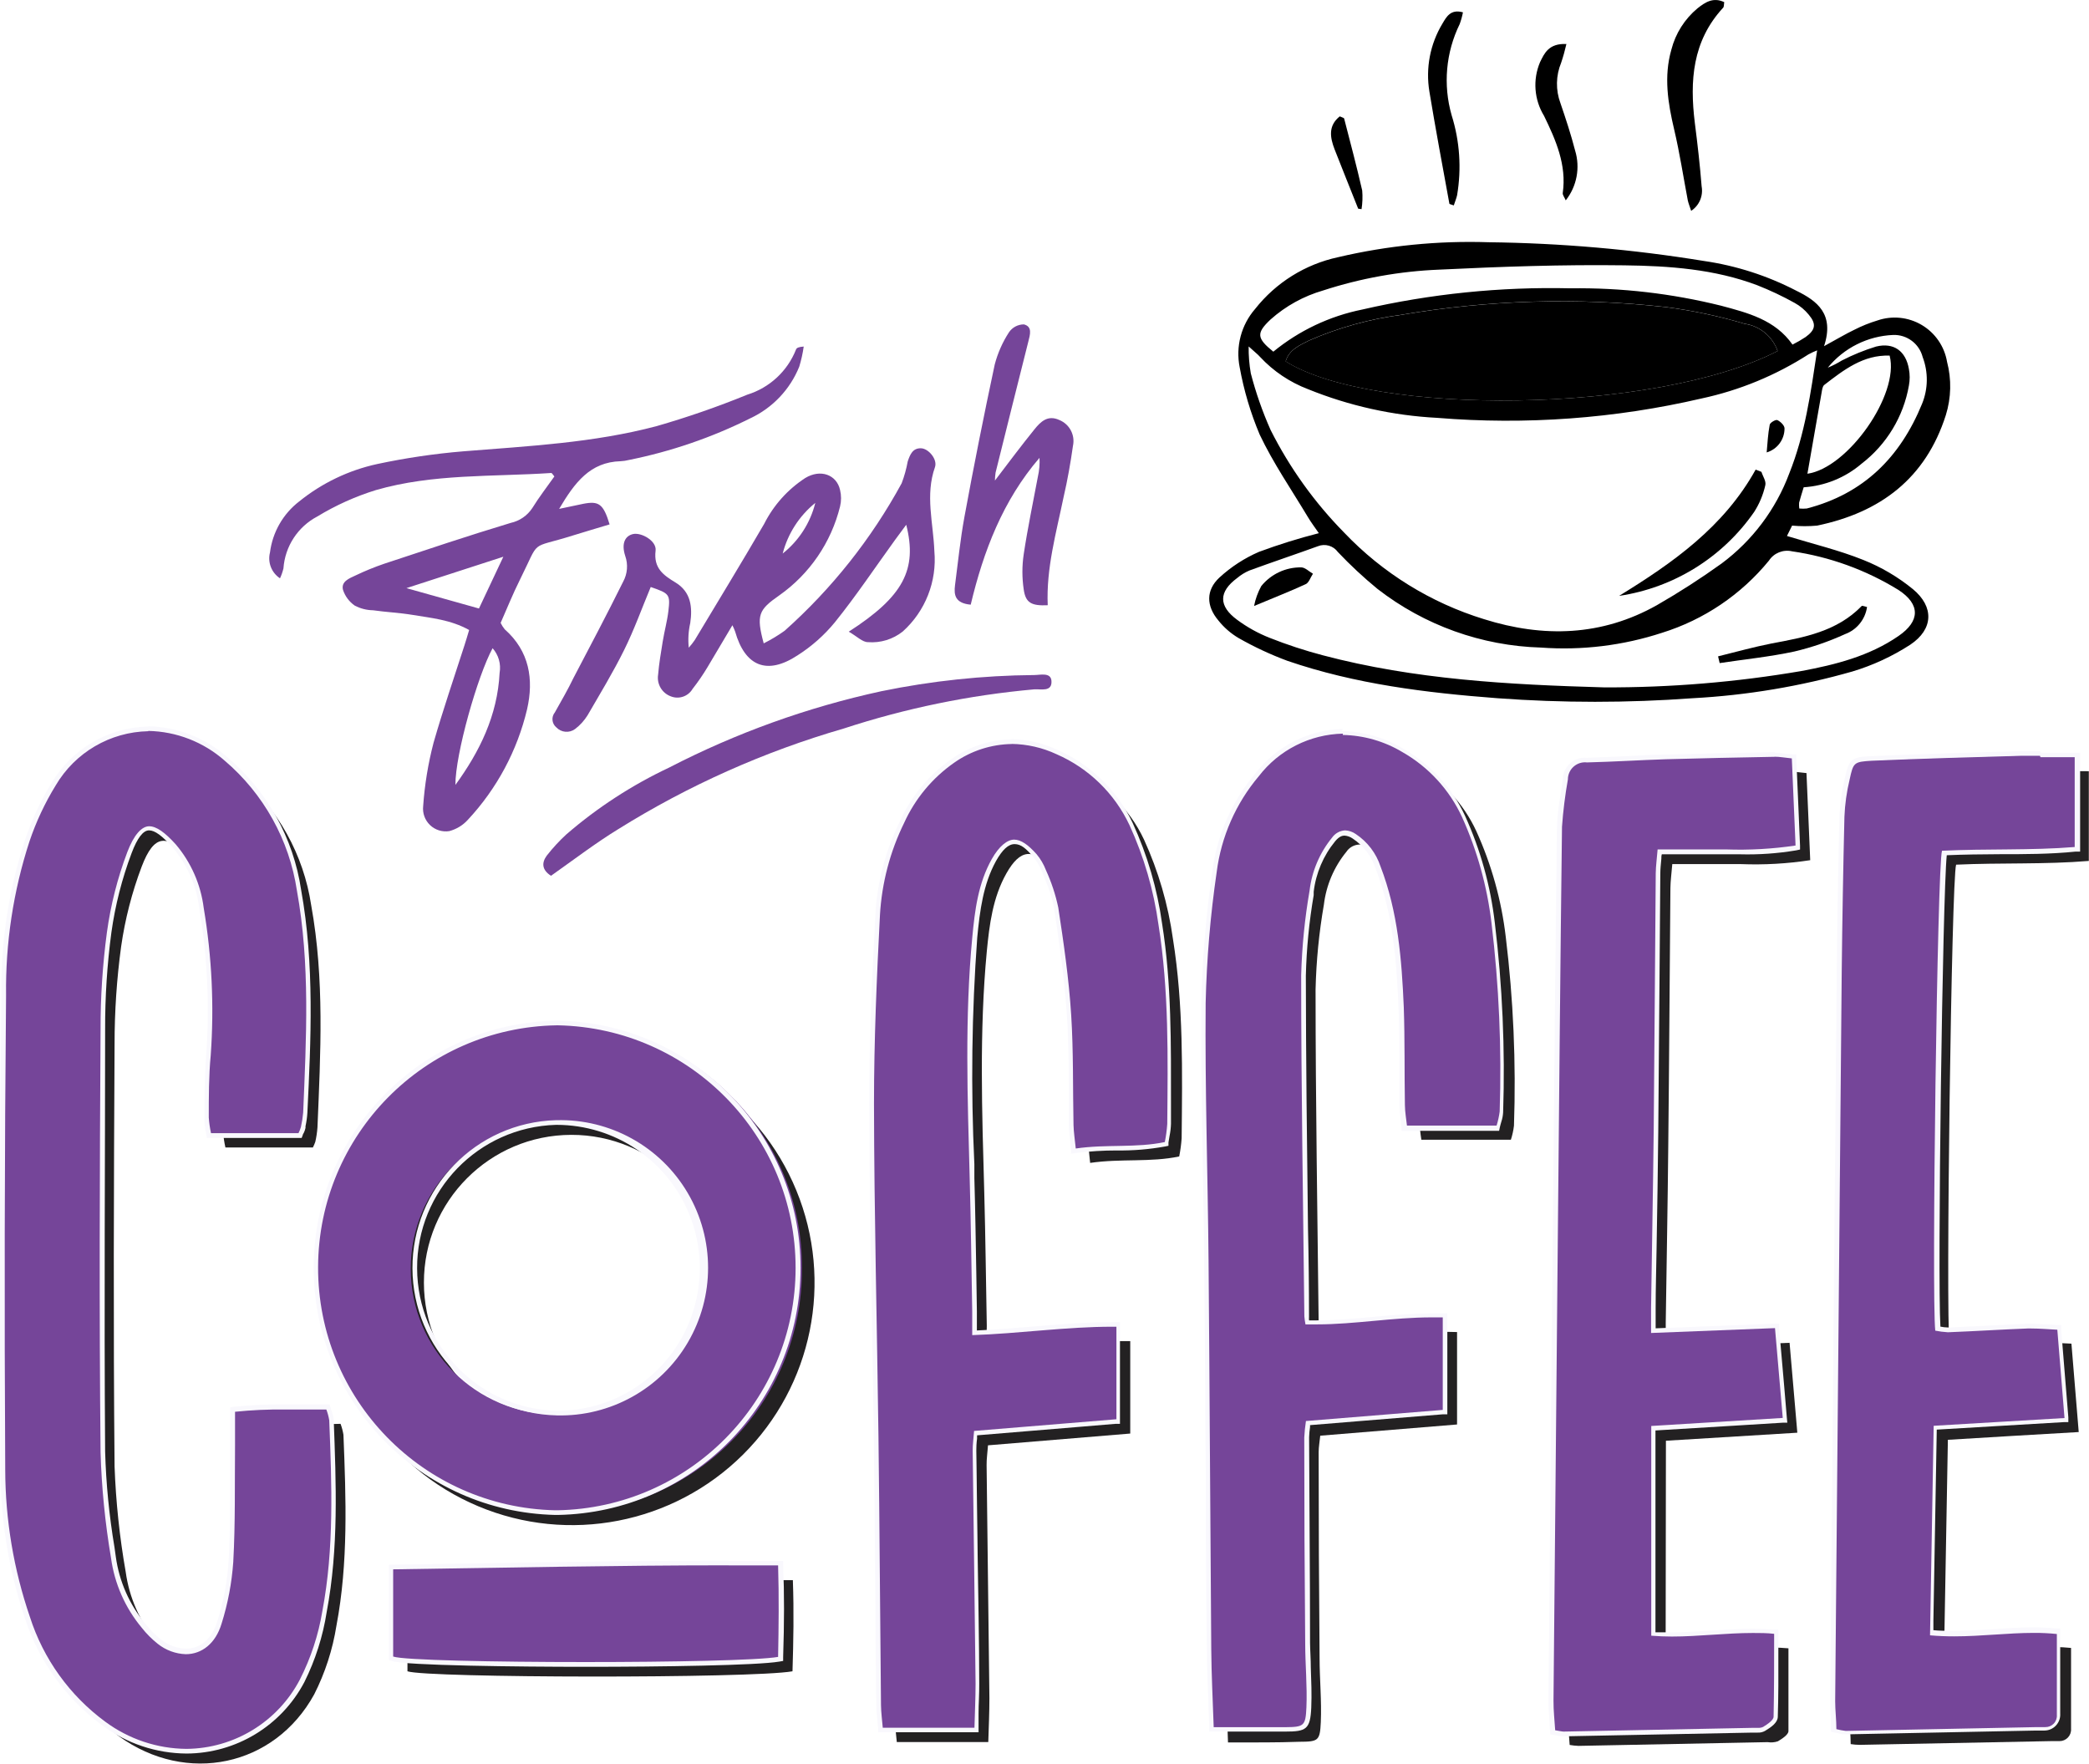
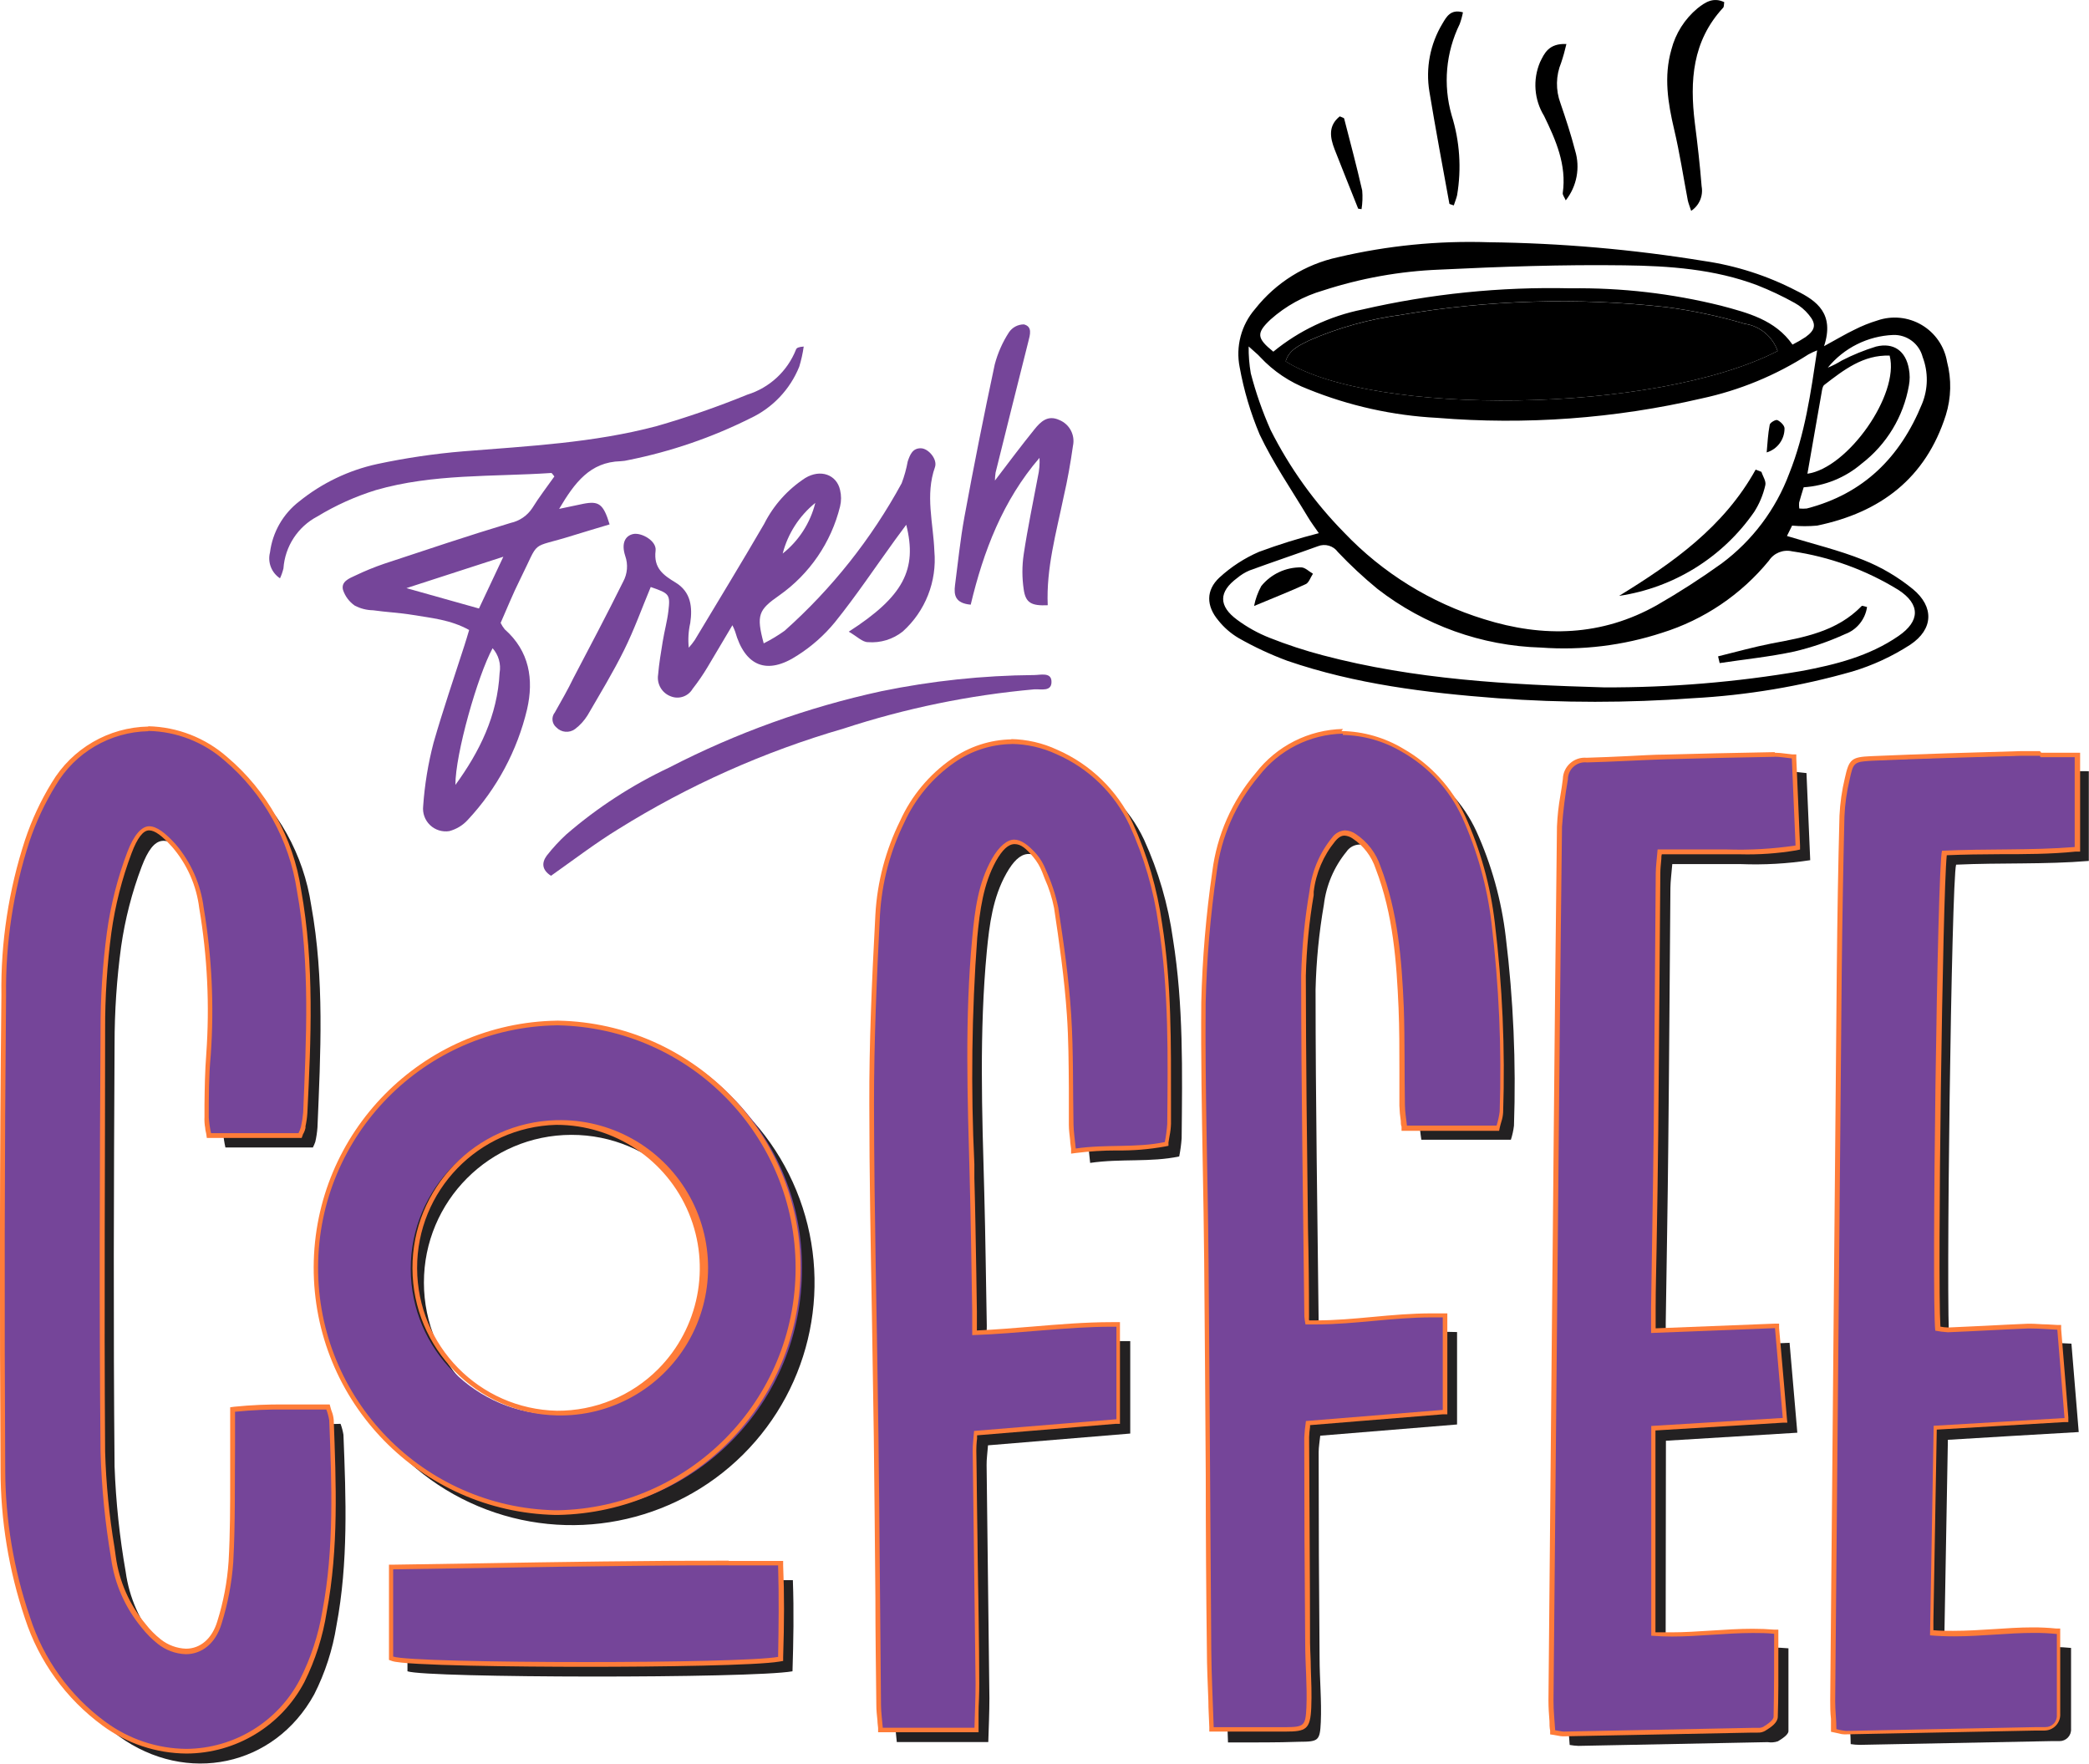
<svg xmlns="http://www.w3.org/2000/svg" id="OBJECTS" viewBox="0 0 223.53 188.67">
  <defs>
-     <style>.cls-1{fill:#232122;}.cls-1,.cls-2,.cls-4{fill-rule:evenodd;}.cls-2{fill:#754599;}.cls-3{fill:#f9f8fd;}</style>
+     <style>.cls-1{fill:#232122;}.cls-1,.cls-2,.cls-4{fill-rule:evenodd;}.cls-2{fill:#754599;}.cls-3{fill:#FE7C39;}</style>
  </defs>
  <path class="cls-1" d="M41.52,148.07H32.16a12,12,0,0,1-.25-1.66c0-2.23,0-4.46.21-6.68A65.91,65.91,0,0,0,31.37,124a12.87,12.87,0,0,0-3-6.81c-2.47-2.74-3.84-2.66-5.17.83A40.33,40.33,0,0,0,21,126.58,77.3,77.3,0,0,0,20.3,137c-.08,15.07-.14,30.14,0,45.21a82.55,82.55,0,0,0,1.19,11.27,14.78,14.78,0,0,0,3.28,7.45,10.43,10.43,0,0,0,1.72,1.73c2.78,2.07,5.82,1.17,6.82-2.17A28.64,28.64,0,0,0,34.52,194c.23-4.14.14-8.3.19-12.45,0-1.11,0-2.22,0-3.63,3.27-.39,6.49-.16,9.77-.28a6.23,6.23,0,0,1,.31,1.17c.27,6.83.53,13.67-.75,20.43a24.84,24.84,0,0,1-2.38,7.35c-4.26,7.75-13.68,9.69-20.88,4.49a22.56,22.56,0,0,1-8.06-11.21,49,49,0,0,1-2.58-15.76q-.17-25.38.09-50.77a51.08,51.08,0,0,1,2.5-16.45,28.71,28.71,0,0,1,2.81-6c4.25-6.63,12-7.69,18.07-2.63a22.65,22.65,0,0,1,7.73,13.9c1.43,7.89,1,15.82.67,23.76a10,10,0,0,1-.23,1.54A4.46,4.46,0,0,1,41.52,148.07Z" transform="translate(-8.04 -25.29)" />
  <path class="cls-1" d="M139.44,211.73c-.09-3-.23-5.63-.25-8.28-.11-13.88-.17-27.76-.29-41.63-.09-9.2-.39-18.4-.31-27.59a114.44,114.44,0,0,1,1.17-13.95A19.86,19.86,0,0,1,144.27,110c4.15-4.92,9.81-5.9,15.38-2.71a15.46,15.46,0,0,1,6.36,6.93,38.11,38.11,0,0,1,3.15,11.31,130,130,0,0,1,.88,20.21,7.83,7.83,0,0,1-.33,1.5h-9.58a21.73,21.73,0,0,1-.23-2.19c-.05-3.49,0-7-.12-10.46-.21-5.12-.61-10.22-2.48-15.07a6.73,6.73,0,0,0-2.65-3.47,1.73,1.73,0,0,0-2.54.38,11,11,0,0,0-2.41,5.66,61.5,61.5,0,0,0-.89,9.07c0,12.16.21,24.33.34,36.5a8.34,8.34,0,0,0,.12.86c4.82.2,9.63-.88,14.68-.7v9.89l-14.64,1.2c-.06.63-.17,1.2-.17,1.77q0,11,.1,22c0,2.29.23,4.59.13,6.88-.09,2-.27,2.09-2.28,2.1C144.64,211.75,142.2,211.73,139.44,211.73Z" transform="translate(-8.04 -25.29)" />
  <path class="cls-1" d="M113.6,169.69c5.25-.18,10.23-.95,15.38-.9v9.89l-15.22,1.26c-.06.83-.16,1.48-.15,2.12.09,8.32.21,16.62.3,24.94,0,1.53-.07,3.06-.12,4.69H104c-.07-.83-.19-1.62-.19-2.41-.1-9.57-.16-19.14-.28-28.72-.15-11.87-.45-23.74-.48-35.61,0-6.75.29-13.5.65-20.24a25.58,25.58,0,0,1,2.59-9.84,15.9,15.9,0,0,1,5.34-6.43,10.74,10.74,0,0,1,11-.91,15.46,15.46,0,0,1,7.82,7.59,38.36,38.36,0,0,1,3.1,10.64c1.13,7.07,1,14.2.93,21.33a15.89,15.89,0,0,1-.26,1.94c-3.08.65-6.2.21-9.53.69-.09-1-.21-1.75-.23-2.52-.09-3.94,0-7.88-.25-11.8s-.81-7.66-1.38-11.46a20.16,20.16,0,0,0-1.32-4,6.06,6.06,0,0,0-1-1.71c-1.91-2.24-3.32-2.08-4.78.51s-1.82,5.47-2.1,8.36c-.81,8.59-.51,17.19-.27,25.8.13,4.75.18,9.5.27,14.25C113.61,167.94,113.6,168.74,113.6,169.69Z" transform="translate(-8.04 -25.29)" />
  <path class="cls-1" d="M186.27,201.86c4.41.36,8.75-.58,13.14-.2,0,3.11,0,6,0,8.86,0,.38-.68.82-1.13,1.09a2.28,2.28,0,0,1-1.09.09q-10.12.21-20.25.4A7.13,7.13,0,0,1,176,212c-.06-1-.19-2.1-.19-3.18q.22-25.15.48-50.31c.13-14.39.25-28.79.44-43.18a48.52,48.52,0,0,1,.62-5.06,1.83,1.83,0,0,1,2.05-1.82c2.82-.08,5.64-.26,8.45-.34q5.79-.16,11.58-.27c.57,0,1.15.1,1.91.17.13,3.11.26,6.11.4,9.32a39,39,0,0,1-7.4.42c-2.37,0-4.74,0-7.36,0-.08,1-.19,1.77-.2,2.55-.08,9.2-.13,18.4-.23,27.61-.06,6.3-.18,12.61-.27,18.92,0,.79,0,1.59,0,2.67l13.25-.53c.29,3.3.55,6.3.83,9.62l-14.06.86Z" transform="translate(-8.04 -25.29)" />
  <path class="cls-1" d="M206.07,211.91c0-1-.13-2-.12-2.95q.35-39,.7-77.93.07-8.34.29-16.69a21.11,21.11,0,0,1,.55-4c.4-1.81.45-1.9,2.36-2,5.34-.23,10.68-.38,16-.53,1.83-.06,3.66,0,5.7,0v9.6c-4.67.39-9.47.18-14.2.4-.49,1.65-1.12,47.83-.71,51.36a9.06,9.06,0,0,0,1.41.17c2.82-.12,5.63-.3,8.45-.4,1,0,2,.07,3.19.12.27,3.21.51,6.21.78,9.46-4.75.27-9.23.54-14,.83-.14,7.48-.27,14.91-.4,22.41,4.72.45,9.13-.58,13.58-.14,0,3.06,0,5.86,0,8.66a1.23,1.23,0,0,1-1.24,1.31l-.89,0-20.47.4A6.78,6.78,0,0,1,206.07,211.91Z" transform="translate(-8.04 -25.29)" />
  <path class="cls-1" d="M69.3,136.58a25.95,25.95,0,1,1-26,25.79A26,26,0,0,1,69.3,136.58ZM85,162.47A15.8,15.8,0,1,0,69.2,178.32,15.75,15.75,0,0,0,85,162.47Z" transform="translate(-8.04 -25.29)" />
  <path class="cls-1" d="M92.84,204.12c-4.43.78-39.13.72-41.2,0v-9.34c13.76-.19,27.35-.51,41.24-.41C93,197.74,92.94,200.88,92.84,204.12Z" transform="translate(-8.04 -25.29)" />
  <path class="cls-2" d="M28,212.67a15.11,15.11,0,0,1-8.85-2.95A22.85,22.85,0,0,1,11,198.38a49.28,49.28,0,0,1-2.6-15.83c-.1-16.33-.07-33.42.09-50.78A50.39,50.39,0,0,1,11,115.25a28.84,28.84,0,0,1,2.83-6.08,12.07,12.07,0,0,1,10.12-5.92,13,13,0,0,1,8.33,3.23,22.83,22.83,0,0,1,7.81,14c1.44,7.95,1.05,16,.67,23.82a9.13,9.13,0,0,1-.2,1.39l0,.18a2.15,2.15,0,0,1-.18.48l-.16.39H30.41l0-.21c0-.24-.08-.44-.12-.64a5.28,5.28,0,0,1-.13-1.07l0-1.31c0-1.77.05-3.59.19-5.38a66.15,66.15,0,0,0-.75-15.69,12.54,12.54,0,0,0-3-6.69c-1.14-1.26-2-1.85-2.65-1.85s-1.43.83-2.11,2.6a40.09,40.09,0,0,0-2.17,8.53,77.08,77.08,0,0,0-.67,10.4c-.08,13.63-.15,29.48,0,45.2a74.92,74.92,0,0,0,1,10.26l.15,1a14.51,14.51,0,0,0,3.22,7.32,10.32,10.32,0,0,0,1.68,1.69A4.87,4.87,0,0,0,27.92,202c1.67,0,3-1.16,3.59-3.1a27.47,27.47,0,0,0,1.22-6.47c.17-3,.17-6,.17-8.9,0-1.18,0-2.36,0-3.54,0-.75,0-1.49,0-2.33v-1.52l.22,0a47.08,47.08,0,0,1,5.42-.24h1.8c.86,0,1.71,0,2.57,0h.2l0,.19c0,.16.09.31.14.44a2.92,2.92,0,0,1,.18.78c.27,6.74.54,13.7-.75,20.49a25.64,25.64,0,0,1-2.41,7.43A14.06,14.06,0,0,1,28,212.67Z" transform="translate(-8.04 -25.29)" />
  <path class="cls-3" d="M23.91,103.5a12.71,12.71,0,0,1,8.17,3.18,22.67,22.67,0,0,1,7.73,13.9c1.43,7.88,1,15.82.67,23.76a12,12,0,0,1-.24,1.54,3.87,3.87,0,0,1-.26.66H30.62a11.91,11.91,0,0,1-.24-1.67c0-2.22,0-4.46.21-6.68a66.35,66.35,0,0,0-.75-15.74,13,13,0,0,0-3-6.82c-1.15-1.27-2.06-1.93-2.84-1.93s-1.63.89-2.34,2.77a39.58,39.58,0,0,0-2.18,8.58,77.3,77.3,0,0,0-.68,10.43c-.09,15.06-.15,30.13,0,45.2A82.36,82.36,0,0,0,19.92,192a14.78,14.78,0,0,0,3.28,7.45,10.43,10.43,0,0,0,1.72,1.73,5.08,5.08,0,0,0,3,1.11c1.71,0,3.19-1.14,3.83-3.27A28.7,28.7,0,0,0,33,192.43c.23-4.14.15-8.3.19-12.45,0-1.11,0-2.21,0-3.63a46.49,46.49,0,0,1,5.39-.24h1.81c.86,0,1.71,0,2.57,0a6,6,0,0,1,.31,1.16c.27,6.83.54,13.68-.74,20.43A25.19,25.19,0,0,1,40.13,205,13.82,13.82,0,0,1,28,212.42a14.78,14.78,0,0,1-8.7-2.91,22.39,22.39,0,0,1-8.06-11.21A48.92,48.92,0,0,1,8.6,182.55q-.15-25.4.09-50.78a51.07,51.07,0,0,1,2.5-16.44,29.31,29.31,0,0,1,2.81-6,11.76,11.76,0,0,1,9.91-5.8m0-.5h0a12.3,12.3,0,0,0-10.33,6,29.55,29.55,0,0,0-2.86,6.13,51,51,0,0,0-2.53,16.61C8,149.13,8,166.22,8.1,182.55a49.73,49.73,0,0,0,2.61,15.91A23.08,23.08,0,0,0,19,209.92a15.29,15.29,0,0,0,9,3,14.3,14.3,0,0,0,12.61-7.65A25.7,25.7,0,0,0,43,197.76c1.29-6.81,1-13.79.75-20.54a3.25,3.25,0,0,0-.19-.85,3.62,3.62,0,0,1-.14-.43l-.1-.37h-.4c-.9,0-1.79,0-2.55,0H38.56a47.59,47.59,0,0,0-5.45.24l-.44.06v1.74c0,.84,0,1.58,0,2.33,0,1.17,0,2.35,0,3.53,0,2.92,0,5.94-.17,8.9a27.48,27.48,0,0,1-1.21,6.41c-.55,1.83-1.8,2.92-3.35,2.92a4.61,4.61,0,0,1-2.7-1,9.45,9.45,0,0,1-1.63-1.65,14.23,14.23,0,0,1-3.18-7.2l-.14-1a74.8,74.8,0,0,1-1-10.23c-.12-15.71,0-31.57,0-45.2a76.34,76.34,0,0,1,.67-10.36,39.63,39.63,0,0,1,2.16-8.48c.62-1.64,1.24-2.44,1.87-2.44s1.39.58,2.47,1.77a12.31,12.31,0,0,1,2.9,6.56,65.65,65.65,0,0,1,.75,15.63c-.14,1.8-.17,3.63-.19,5.4l0,1.3A5.13,5.13,0,0,0,30,146c0,.19.07.39.11.62l.06.43H40.32l.12-.32c0-.07.07-.15.1-.21a2.3,2.3,0,0,0,.19-.54l0-.18a9.47,9.47,0,0,0,.2-1.43c.38-7.81.77-15.9-.67-23.87a23.07,23.07,0,0,0-7.9-14.2A13.23,13.23,0,0,0,23.91,103Z" transform="translate(-8.04 -25.29)" />
  <path class="cls-2" d="M137.67,210.44v-.24c0-1-.07-1.91-.1-2.82-.07-1.89-.14-3.68-.16-5.47q-.08-9.28-.12-18.58-.08-11.52-.17-23c0-3.38-.09-6.76-.15-10.14-.1-5.72-.21-11.64-.16-17.46a115.14,115.14,0,0,1,1.18-14,19.9,19.9,0,0,1,4.57-10.39,11.9,11.9,0,0,1,9.16-4.64,13.1,13.1,0,0,1,6.52,1.87,15.6,15.6,0,0,1,6.47,7A38.19,38.19,0,0,1,167.88,124a133.34,133.34,0,0,1,.88,20.25,3.93,3.93,0,0,1-.18,1c-.05.18-.11.37-.16.59l0,.2h-10l0-.22c0-.2,0-.4-.07-.61a13.54,13.54,0,0,1-.15-1.61c0-1.3,0-2.59,0-3.89,0-2.15,0-4.38-.09-6.57-.21-4.87-.56-10-2.47-15a6.49,6.49,0,0,0-2.55-3.35,2,2,0,0,0-1-.35,1.62,1.62,0,0,0-1.2.68,10.81,10.81,0,0,0-2.36,5.54l0,.38a59.62,59.62,0,0,0-.84,8.65c0,9,.12,18.16.23,27q.06,4.74.11,9.48a2.9,2.9,0,0,0,.06.43c0,.05,0,.12,0,.19l1,0c2,0,4-.19,6-.37s4.14-.38,6.27-.38l1.19,0h.24v10.37L148,177.62c0,.14,0,.28-.05.41a9.1,9.1,0,0,0-.1,1.13c0,7.35.05,14.69.1,22,0,.88,0,1.76.08,2.64.06,1.39.11,2.84.05,4.25-.1,2.18-.41,2.33-2.53,2.35h-7.88Z" transform="translate(-8.04 -25.29)" />
  <path class="cls-3" d="M151.71,103.93a12.88,12.88,0,0,1,6.4,1.84,15.45,15.45,0,0,1,6.37,6.94,38.65,38.65,0,0,1,3.15,11.3,132.6,132.6,0,0,1,.88,20.22,9.1,9.1,0,0,1-.33,1.5h-9.59c-.07-.65-.21-1.42-.22-2.2-.06-3.48,0-7-.12-10.46-.22-5.11-.62-10.22-2.49-15.07a6.67,6.67,0,0,0-2.65-3.47,2.16,2.16,0,0,0-1.14-.39,1.83,1.83,0,0,0-1.39.77,11,11,0,0,0-2.41,5.67,62.91,62.91,0,0,0-.9,9.06c0,12.17.21,24.34.34,36.5a7.66,7.66,0,0,0,.12.86c.42,0,.83,0,1.25,0,4,0,8.07-.75,12.26-.75l1.18,0v9.9l-14.64,1.19a17.13,17.13,0,0,0-.18,1.77q0,11,.1,22c0,2.3.23,4.6.13,6.88-.09,2-.27,2.09-2.28,2.11h-7.64c-.1-3-.24-5.63-.26-8.28-.11-13.87-.17-27.75-.29-41.63-.08-9.19-.39-18.39-.31-27.59a114.79,114.79,0,0,1,1.18-14,19.77,19.77,0,0,1,4.51-10.26,11.66,11.66,0,0,1,9-4.55m0-.5a12.13,12.13,0,0,0-9.35,4.73,20.2,20.2,0,0,0-4.63,10.52,117.53,117.53,0,0,0-1.18,14c-.05,5.83.06,11.75.16,17.48.06,3.32.12,6.75.15,10.12q.1,11.49.17,23,0,9.33.12,18.65c0,1.8.09,3.59.16,5.49,0,.91.07,1.84.1,2.81v.48h8.13c2.23,0,2.68-.23,2.78-2.58.06-1.43,0-2.88-.05-4.28,0-.87-.07-1.76-.08-2.63,0-7.45-.08-15-.1-22a8.81,8.81,0,0,1,.1-1.1l0-.2,5.75-.47,8.48-.69.46,0V165.82l-.48,0-1.2,0c-2.14,0-4.25.19-6.3.38s-4,.37-6,.37l-.82,0a2.38,2.38,0,0,1,0-.37q0-4.72-.11-9.45c-.11-8.87-.22-18-.23-27.05a59.48,59.48,0,0,1,.84-8.63l0-.36a10.47,10.47,0,0,1,2.3-5.41c.45-.54.79-.6,1-.6a1.73,1.73,0,0,1,.88.32,6.19,6.19,0,0,1,2.45,3.22c1.89,4.91,2.24,10.06,2.45,14.91.09,2.19.09,4.41.09,6.57,0,1.29,0,2.59,0,3.88a13.67,13.67,0,0,0,.15,1.64c0,.21,0,.41.08.6l0,.45h10.44l.08-.39c.05-.22.11-.41.16-.59a3.81,3.81,0,0,0,.19-1,132.67,132.67,0,0,0-.89-20.29,38.37,38.37,0,0,0-3.19-11.45,16.06,16.06,0,0,0-6.57-7.15,13.31,13.31,0,0,0-6.65-1.91Z" transform="translate(-8.04 -25.29)" />
  <path class="cls-2" d="M102.22,210.41l0-.23c0-.27,0-.54-.07-.8-.06-.56-.11-1.09-.12-1.63q-.06-5.72-.1-11.44-.07-8.64-.17-17.28-.09-6.41-.2-12.82c-.13-7.47-.27-15.2-.28-22.8,0-6.43.25-12.74.64-20.25a26,26,0,0,1,2.62-9.94A16,16,0,0,1,110,106.7a11.18,11.18,0,0,1,6.32-2.06,12.07,12.07,0,0,1,4.92,1.12,15.83,15.83,0,0,1,7.94,7.72,38,38,0,0,1,3.12,10.7c1,6.39,1,12.93.95,19.24v2.13a7.31,7.31,0,0,1-.15,1.25c0,.22-.08.46-.11.73l0,.17-.17,0a26.56,26.56,0,0,1-5.14.42,35.25,35.25,0,0,0-4.41.27l-.26,0,0-.26c0-.33-.07-.63-.1-.91-.07-.6-.12-1.11-.14-1.63,0-1.32,0-2.64,0-3.95,0-2.58,0-5.24-.21-7.84-.26-3.88-.82-7.78-1.37-11.44a14.89,14.89,0,0,0-1-3.2l-.29-.75a6.17,6.17,0,0,0-1-1.64c-.85-1-1.57-1.47-2.21-1.47s-1.43.64-2.17,1.94c-1.42,2.53-1.79,5.35-2.06,8.26a199.23,199.23,0,0,0-.32,24.29l0,1.48c.09,3.42.15,6.84.21,10.25l.06,4c0,.54,0,1.07,0,1.65v.65c2.14-.09,4.26-.26,6.31-.43,2.74-.23,5.57-.47,8.4-.47h.68v10.37l-15.25,1.26c0,.2,0,.39,0,.57,0,.48-.08.9-.08,1.31.05,3.72.09,7.43.14,11.14q.09,6.9.17,13.8c0,1,0,2.07-.07,3.16,0,.51,0,1,0,1.54v.25Z" transform="translate(-8.04 -25.29)" />
  <path class="cls-3" d="M116.27,104.89a11.75,11.75,0,0,1,4.82,1.1,15.44,15.44,0,0,1,7.81,7.59,38.12,38.12,0,0,1,3.1,10.64c1.13,7.08,1,14.21.94,21.33a15.4,15.4,0,0,1-.26,1.94c-3.09.65-6.21.21-9.53.69-.1-1-.22-1.74-.24-2.52-.08-3.93,0-7.88-.25-11.79s-.8-7.66-1.38-11.47a18.94,18.94,0,0,0-1.32-4,6,6,0,0,0-1-1.71c-.89-1-1.67-1.56-2.4-1.56s-1.61.69-2.39,2.07c-1.46,2.59-1.82,5.48-2.09,8.36-.82,8.59-.51,17.2-.28,25.8.13,4.75.19,9.5.27,14.25,0,.8,0,1.6,0,2.54,5.11-.17,10-.9,15-.9h.43v9.9l-15.23,1.25c-.06.84-.16,1.48-.15,2.13.1,8.31.22,16.62.31,24.93,0,1.53-.08,3.06-.12,4.7h-9.81c-.07-.84-.18-1.62-.19-2.41-.1-9.58-.15-19.15-.27-28.72-.15-11.88-.46-23.75-.48-35.62,0-6.75.29-13.5.64-20.23a25.76,25.76,0,0,1,2.59-9.85,15.85,15.85,0,0,1,5.35-6.43,11,11,0,0,1,6.18-2m0-.5a11.49,11.49,0,0,0-6.46,2.1,16.23,16.23,0,0,0-5.51,6.63,25.87,25.87,0,0,0-2.64,10c-.4,7.51-.67,13.83-.65,20.26,0,7.6.15,15.33.28,22.8q.1,6.4.2,12.82c.07,5.76.12,11.61.17,17.27,0,3.82.06,7.63.1,11.45,0,.56.06,1.09.12,1.66,0,.26.05.52.07.79l0,.46h10.75l0-.49c0-.52,0-1,0-1.54,0-1.09.08-2.12.07-3.17,0-4.65-.11-9.28-.17-13.92q-.08-5.52-.14-11c0-.4,0-.81.08-1.28l0-.37,11-.91,3.83-.32.46,0V166.76H127c-2.84,0-5.68.24-8.43.47-2,.16-4,.33-6,.42v-.38c0-.58,0-1.12,0-1.66l-.06-4c-.06-3.37-.11-6.86-.21-10.28l0-1.48a200.7,200.7,0,0,1,.31-24.26c.28-2.89.64-5.68,2-8.16.69-1.22,1.32-1.82,2-1.82s1.23.47,2,1.39a5.71,5.71,0,0,1,.93,1.56c.09.25.19.5.29.75a14.31,14.31,0,0,1,1,3.14c.55,3.66,1.11,7.56,1.37,11.43.18,2.59.19,5.25.21,7.82,0,1.32,0,2.64,0,3.95,0,.54.08,1.08.14,1.66,0,.28.07.58.1.9l0,.52.52-.07a34.66,34.66,0,0,1,4.38-.27,26.77,26.77,0,0,0,5.18-.43l.34-.07,0-.35q.06-.39.12-.72a7.41,7.41,0,0,0,.15-1.29v-2.12c0-6.33.07-12.88-.95-19.28a38.48,38.48,0,0,0-3.15-10.78,16,16,0,0,0-8.06-7.83,12.24,12.24,0,0,0-5-1.15Z" transform="translate(-8.04 -25.29)" />
  <path class="cls-2" d="M175.34,210.82a2.81,2.81,0,0,1-.5-.07l-.45-.08-.19,0,0-.2c0-.32,0-.66-.07-1-.06-.72-.12-1.46-.11-2.2q.18-20.87.39-41.74l.17-18.39q.16-16.69.35-33.37a24.26,24.26,0,0,1,.37-3.32c.09-.59.19-1.18.26-1.77a2.07,2.07,0,0,1,2.29-2c1.51,0,3-.11,4.51-.18,1.32-.06,2.63-.12,3.94-.16,3.86-.11,7.72-.19,11.58-.27h0a9.72,9.72,0,0,1,1.23.1l.69.08.22,0,.42,9.75-.21,0a30.74,30.74,0,0,1-6,.42h-1.47l-2.76,0h-4.38c0,.24,0,.48-.06.7-.06.58-.11,1.09-.12,1.6l-.09,11.75q-.06,7.94-.13,15.85c0,4.17-.11,8.34-.18,12.51,0,2.14-.07,4.28-.1,6.41,0,.54,0,1.07,0,1.68v.73l13.23-.52.88,10.11-14.09.86v22c.61,0,1.25.07,2,.07,1.44,0,2.91-.1,4.33-.19s2.89-.19,4.35-.19c.82,0,1.57,0,2.29.09l.23,0v2.44c0,2.3,0,4.48-.06,6.66,0,.49-.64.93-1.24,1.3a1.27,1.27,0,0,1-.66.14h-.52l-20.29.4Z" transform="translate(-8.04 -25.29)" />
  <path class="cls-3" d="M197.94,106.26c.55,0,1.11.11,1.83.18.13,3.1.26,6.11.4,9.32a40.7,40.7,0,0,1-7.4.42l-2.75,0h-4.61c-.08,1-.19,1.77-.2,2.54-.08,9.21-.13,18.41-.22,27.61-.07,6.31-.19,12.61-.28,18.92,0,.8,0,1.6,0,2.67l13.26-.52c.28,3.3.54,6.29.83,9.61l-14.07.86v22.44c.73.06,1.47.09,2.2.09,2.9,0,5.78-.38,8.68-.38.75,0,1.51,0,2.27.09,0,3.12,0,6-.06,8.86,0,.39-.67.82-1.12,1.1a1.12,1.12,0,0,1-.53.1h-.57l-20.24.4h0c-.21,0-.43-.07-.91-.14-.06-1-.19-2.11-.18-3.18q.23-25.16.47-50.31c.14-14.4.26-28.8.44-43.19a48.55,48.55,0,0,1,.63-5.06,1.83,1.83,0,0,1,2.05-1.82c2.82-.07,5.63-.25,8.45-.34,3.85-.11,7.71-.19,11.57-.26h.08m0-.5h-.09c-4.67.08-8.24.17-11.58.26-1.32,0-2.64.1-4,.16-1.47.07-3,.14-4.48.18a2.34,2.34,0,0,0-2.54,2.27c-.07.58-.16,1.17-.26,1.74a25,25,0,0,0-.37,3.36c-.14,11.15-.25,22.48-.35,33.44l-.09,9.75-.08,8.08q-.19,21.12-.39,42.23c0,.76.05,1.51.11,2.23,0,.33,0,.66.07,1l0,.4.4.06.44.08a2.76,2.76,0,0,0,.54.07l20.27-.4h.56a1.45,1.45,0,0,0,.78-.18c.7-.42,1.35-.89,1.37-1.5.07-2.19.07-4.37.06-6.67v-2.67l-.46,0c-.73-.06-1.48-.09-2.31-.09-1.46,0-2.94.1-4.37.19s-2.88.19-4.31.19c-.6,0-1.16,0-1.7,0V178.35l9.06-.55,4.54-.28.51,0-.05-.51-.29-3.44-.54-6.18,0-.47-.47,0-12.74.5v-.47c0-.61,0-1.14,0-1.67,0-2.15.07-4.29.1-6.43.07-4.1.14-8.33.18-12.49q.07-7.93.13-15.85l.09-11.76c0-.5.06-1,.11-1.57,0-.16,0-.32.05-.48H190l2.76,0h1.47a31.24,31.24,0,0,0,6-.42l.42-.09,0-.42-.19-4.49-.21-4.84,0-.43-.43,0-.69-.08a9.88,9.88,0,0,0-1.19-.1Z" transform="translate(-8.04 -25.29)" />
  <path class="cls-2" d="M205.48,210.82a2.46,2.46,0,0,1-.52-.09l-.47-.11-.19,0v-.19c0-.34,0-.67,0-1,0-.68-.08-1.33-.08-2q.34-39,.7-77.92c.06-6,.15-11.41.29-16.7a22,22,0,0,1,.56-4c.43-2,.6-2.09,2.6-2.18,5.52-.24,11.1-.39,16-.53.68,0,1.36,0,2,0l3.91,0v10.09h-.23c-2.71.23-5.49.25-8.19.28-1.91,0-3.89,0-5.83.12-.48,3.39-1.06,46.2-.68,50.89l.24,0a4.7,4.7,0,0,0,.84.1c1.39-.05,2.69-.12,4-.18,1.51-.08,3-.16,4.54-.22h.42c.55,0,1.11,0,1.7.07l1.09.06h.22l.81,9.92-14.05.84-.39,21.95c.74.06,1.51.09,2.35.09,1.46,0,2.91-.09,4.32-.18s2.8-.19,4.19-.19a24.16,24.16,0,0,1,2.49.12l.22,0v2.68c0,2.14,0,4.18,0,6.21a1.47,1.47,0,0,1-1.47,1.55h-.12c-.26,0-.52,0-.78,0l-20.47.41Z" transform="translate(-8.04 -25.29)" />
  <path class="cls-3" d="M226.38,106.31l3.66,0v9.61c-4.68.38-9.48.17-14.2.4-.5,1.64-1.12,47.82-.72,51.35a9.33,9.33,0,0,0,1.32.17h.1c2.81-.11,5.63-.29,8.45-.4h.41c.88,0,1.77.08,2.78.13.26,3.21.51,6.2.77,9.45l-14,.83c-.13,7.49-.26,14.91-.39,22.42.87.08,1.74.11,2.6.11,2.91,0,5.72-.37,8.51-.37a22.51,22.51,0,0,1,2.46.12c0,3,0,5.86,0,8.66a1.21,1.21,0,0,1-1.24,1.3c-.29,0-.59,0-.88,0l-20.47.41h0a7.88,7.88,0,0,1-1-.19c0-1-.13-2-.13-3q.34-39,.7-77.92.09-8.35.29-16.7a20.44,20.44,0,0,1,.56-4c.39-1.8.44-1.89,2.36-2,5.33-.23,10.67-.38,16-.53.68,0,1.36,0,2,0m0-.5c-.69,0-1.38,0-2.06,0-4.93.14-10.53.3-16,.54-2.11.09-2.37.31-2.82,2.37a21.46,21.46,0,0,0-.57,4c-.14,5.28-.23,10.75-.29,16.7q-.36,39-.7,77.93c0,.66,0,1.31.08,2,0,.32,0,.64,0,1l0,.39.38.08.46.1a2.28,2.28,0,0,0,.59.1l20.49-.41c.27,0,.54,0,.81,0h.1a1.7,1.7,0,0,0,1.7-1.8c0-2,0-4.05,0-6.18v-2.94l-.45,0a24.42,24.42,0,0,0-2.51-.12c-1.4,0-2.83.1-4.21.19s-2.85.18-4.3.18c-.74,0-1.43,0-2.1-.07l0-1,.36-20.46,13.57-.8.51,0,0-.51-.48-5.88-.29-3.57,0-.44-.44,0-1.08-.06c-.6,0-1.16-.07-1.72-.07H225c-1.52.06-3,.14-4.56.22l-3.89.18h-.08a4.46,4.46,0,0,1-.8-.09h0c-.32-5.36.23-46,.68-50.44,1.86-.08,3.76-.1,5.6-.11,2.7,0,5.5,0,8.21-.28l.46,0V105.83h-4.16Z" transform="translate(-8.04 -25.29)" />
  <path class="cls-2" d="M67.44,187.18a26.2,26.2,0,0,1,.17-52.39h.16a26.18,26.18,0,0,1,18.57,7.85,25.73,25.73,0,0,1,7.51,18.41A26,26,0,0,1,67.7,187.18Zm.11-41.74a15.6,15.6,0,1,0,.08,0v-.25Z" transform="translate(-8.04 -25.29)" />
  <path class="cls-3" d="M67.61,135h.15a25.95,25.95,0,0,1-.06,51.89h-.26A25.95,25.95,0,0,1,67.61,135m0,41.74a15.8,15.8,0,1,0,0-31.59h-.09a15.8,15.8,0,0,0,.12,31.59m0-42.24h0a26.45,26.45,0,0,0-.18,52.89h.27a26.45,26.45,0,0,0,.07-52.89Zm0,41.74a15.3,15.3,0,0,1-.11-30.59h.08a15.33,15.33,0,0,1,10.86,26.13,15.16,15.16,0,0,1-10.83,4.46Z" transform="translate(-8.04 -25.29)" />
  <path class="cls-2" d="M70.71,203.39c-9.47,0-19.53-.19-20.69-.6l-.16-.06V193h.24l9-.14c8.79-.15,17.88-.29,26.91-.29h5.54v.25c.09,3.07.08,6.09,0,9.79v.21l-.2,0C89,203.24,78.76,203.39,70.71,203.39Z" transform="translate(-8.04 -25.29)" />
  <path class="cls-3" d="M86,192.79h5.3c.1,3.4.06,6.55,0,9.79-2.14.37-11.39.55-20.59.55-9.8,0-19.54-.2-20.6-.59v-9.33c12-.17,23.88-.43,35.93-.43m0-.5c-9,0-18.1.14-26.89.29l-9,.14h-.49V202.9l.33.12c1.35.49,13.69.62,20.77.62,8.06,0,18.31-.15,20.68-.56l.4-.07v-.41c.12-3.71.13-6.74,0-9.81v-.48H86Z" transform="translate(-8.04 -25.29)" />
  <path class="cls-2" d="M38,87.17a2.56,2.56,0,0,1-1.07-2.77,8.18,8.18,0,0,1,3.13-5.46,20.06,20.06,0,0,1,8.35-4,73.18,73.18,0,0,1,9.22-1.36c6.94-.56,13.92-.9,20.69-2.7A95.59,95.59,0,0,0,88,67.52a8.22,8.22,0,0,0,5.22-4.84c.06-.17.29-.27.82-.31a13.83,13.83,0,0,1-.48,2.16,10.39,10.39,0,0,1-5.24,5.52,51.94,51.94,0,0,1-13,4.46,4.36,4.36,0,0,1-.87.13c-3.27.09-4.91,2.28-6.58,5.1l2.57-.54c1.68-.33,2.16,0,2.83,2.2-1.31.4-2.63.78-3.94,1.19-4.75,1.5-3.41.23-5.67,4.76-.76,1.52-1.39,3.1-2.05,4.59a3.46,3.46,0,0,0,.44.69c2.64,2.33,3.12,5.36,2.39,8.55A26.2,26.2,0,0,1,58.11,113a4.07,4.07,0,0,1-2,1.22,2.43,2.43,0,0,1-2.79-2.67,36.89,36.89,0,0,1,1.11-6.78c1-3.49,2.18-6.92,3.29-10.37.18-.55.34-1.1.52-1.7-2-1.11-4.06-1.28-6.08-1.62-1.39-.23-2.8-.29-4.2-.49A4.37,4.37,0,0,1,46,90.09a3.29,3.29,0,0,1-1.26-1.69c-.22-.88.66-1.22,1.33-1.53a28.42,28.42,0,0,1,3.08-1.26c4.5-1.49,9-3,13.54-4.37A3.71,3.71,0,0,0,65,79.65c.73-1.18,1.59-2.29,2.36-3.38-.17-.19-.26-.38-.34-.37-6.28.42-12.64.06-18.76,1.83A28,28,0,0,0,42,80.55a6.82,6.82,0,0,0-3.63,5.56A5.62,5.62,0,0,1,38,87.17Zm18.76,22.12c2.61-3.58,4.51-7.45,4.74-12a3.16,3.16,0,0,0-.75-2.64C59.15,97.58,56.75,106,56.77,109.29ZM61.9,84.86,51.53,88.22l7.76,2.18C60.08,88.71,60.89,87,61.9,84.86Z" transform="translate(-8.04 -25.29)" />
  <path class="cls-2" d="M98.86,92.88c5.85-3.77,7.36-6.65,6.15-11.44l-1.21,1.64c-2.13,2.94-4.17,6-6.43,8.8a16.88,16.88,0,0,1-4,3.54c-3.26,2.14-5.61,1.17-6.67-2.56a6.41,6.41,0,0,0-.29-.67c-.94,1.59-1.78,3-2.66,4.48A22.8,22.8,0,0,1,82.15,99a1.89,1.89,0,0,1-2.33.8,2.12,2.12,0,0,1-1.36-2.32c.1-1.19.3-2.36.49-3.53s.48-2.18.61-3.28c.21-1.79.11-1.88-1.89-2.57-.94,2.25-1.76,4.55-2.84,6.73-1.18,2.39-2.57,4.67-3.92,7a5.52,5.52,0,0,1-1.34,1.47,1.52,1.52,0,0,1-2-.18,1.14,1.14,0,0,1-.16-1.6c.69-1.23,1.4-2.45,2-3.7C71.2,94.41,73,91,74.71,87.55a3.4,3.4,0,0,0,.23-2.78c-.44-1.35,0-2.16.86-2.34s2.52.72,2.39,1.78c-.23,1.88.83,2.62,2.15,3.42,1.63,1,1.81,2.61,1.56,4.32a8.16,8.16,0,0,0-.16,2.64,7.12,7.12,0,0,0,.64-.81c2.48-4.13,5-8.26,7.42-12.42a12.66,12.66,0,0,1,4.4-4.92c1.65-1,3.37-.35,3.73,1.28a3.74,3.74,0,0,1,0,1.76A16.46,16.46,0,0,1,91.42,89c-2.21,1.54-2.48,2.09-1.66,5.13A16.73,16.73,0,0,0,92,92.78,58.76,58.76,0,0,0,104.52,77a13.19,13.19,0,0,0,.65-2.34c.24-.69.51-1.46,1.47-1.4.77.06,1.72,1.17,1.45,2-1.07,3-.18,6-.07,9a10.33,10.33,0,0,1-3.38,8.6A5.31,5.31,0,0,1,100.91,94C100.32,94,99.74,93.38,98.86,92.88ZM95.28,79.1a10.3,10.3,0,0,0-3.49,5.42A10,10,0,0,0,95.28,79.1Z" transform="translate(-8.04 -25.29)" />
  <path class="cls-2" d="M114.5,76.71c1.52-2,2.84-3.76,4.23-5.48.66-.82,1.42-1.57,2.66-1A2.43,2.43,0,0,1,122.85,73c-.26,1.83-.58,3.66-1,5.47-.79,3.83-1.87,7.62-1.7,11.58-1.74.08-2.37-.25-2.57-1.7a12.74,12.74,0,0,1,0-3.75c.42-2.79,1-5.55,1.52-8.32a7.21,7.21,0,0,0,.17-2c-3.92,4.55-6,10-7.36,15.71-1.64-.15-1.82-1-1.68-2.08.32-2.42.56-4.87,1-7.27,1-5.46,2.09-10.92,3.25-16.35a11.86,11.86,0,0,1,1.52-3.44A1.93,1.93,0,0,1,117.6,60c.94.24.66,1.1.47,1.86-1.18,4.66-2.34,9.34-3.5,14A6.56,6.56,0,0,0,114.5,76.71Z" transform="translate(-8.04 -25.29)" />
  <path class="cls-2" d="M67,119c-1-.64-1-1.41-.46-2.15a18.92,18.92,0,0,1,2.1-2.28,48.36,48.36,0,0,1,11-7.15,92,92,0,0,1,22.71-8.17,84.65,84.65,0,0,1,16.34-1.73c.68,0,1.79-.32,1.86.63.08,1.21-1.13.85-1.84.9a91.75,91.75,0,0,0-20.41,4.2A96.05,96.05,0,0,0,74.21,114C71.78,115.49,69.49,117.24,67,119Z" transform="translate(-8.04 -25.29)" />
  <path class="cls-4" d="M203.22,62.33c1.43-.78,2.31-1.31,3.23-1.75a15,15,0,0,1,2.48-1A5.68,5.68,0,0,1,216.38,64a10.36,10.36,0,0,1-.13,5.71c-2.16,6.77-7,10.41-13.77,11.82a14.69,14.69,0,0,1-2.68,0l-.55,1.11c2.81.86,5.57,1.52,8.16,2.56a20.19,20.19,0,0,1,5.32,3.13c2.28,1.89,2.2,4.28-.28,5.94a24.13,24.13,0,0,1-6.2,2.87A77.2,77.2,0,0,1,189.16,100a142.8,142.8,0,0,1-20.89,0c-7.63-.58-15.21-1.51-22.47-4a35.47,35.47,0,0,1-5.23-2.44,7.9,7.9,0,0,1-2.16-1.88c-1.3-1.54-1.35-3.23.11-4.59a15.18,15.18,0,0,1,4.23-2.75,63.79,63.79,0,0,1,6.41-2c-.41-.6-.83-1.15-1.18-1.74-1.75-2.92-3.7-5.75-5.15-8.81a34.2,34.2,0,0,1-2.14-7.2,7.33,7.33,0,0,1,1.65-6.24,15.44,15.44,0,0,1,8.88-5.54,61.57,61.57,0,0,1,16.12-1.6,154.56,154.56,0,0,1,23,2,31.18,31.18,0,0,1,9.9,3.18C202.49,57.49,204.35,58.89,203.22,62.33Zm-.74.45a7.27,7.27,0,0,0-.93.43,34.61,34.61,0,0,1-11.45,4.72A91.83,91.83,0,0,1,161.82,70,42.61,42.61,0,0,1,148,66.93a13.63,13.63,0,0,1-5.12-3.44c-.25-.29-.57-.52-1.23-1.13a15.6,15.6,0,0,0,.23,2.88A39.11,39.11,0,0,0,144,71.3a43.65,43.65,0,0,0,7.89,11,34.76,34.76,0,0,0,14.94,9.24c6.36,2,12.6,1.83,18.51-1.5a81.17,81.17,0,0,0,6.91-4.45,21.28,21.28,0,0,0,7.25-9.65C201.18,71.74,201.79,67.36,202.48,62.78Zm-22.8,36.06a122.52,122.52,0,0,0,21.12-1.75c3.64-.68,7.26-1.59,10.39-3.75,2.31-1.59,2.35-3.38,0-4.92a29.94,29.94,0,0,0-11.4-4.14,2.33,2.33,0,0,0-2.47,1A24,24,0,0,1,185.88,93a33.73,33.73,0,0,1-12.95,1.58,29.93,29.93,0,0,1-17.5-6.28,46.31,46.31,0,0,1-4.23-3.94,1.81,1.81,0,0,0-2.15-.62c-2.43.88-4.88,1.7-7.31,2.59a5.16,5.16,0,0,0-1.32.81c-2,1.48-2,3,0,4.47a15.2,15.2,0,0,0,3.48,1.93,50,50,0,0,0,5.7,1.87C159.4,98,169.46,98.55,179.68,98.84Zm18.57-36a4.4,4.4,0,0,0-3.52-2.91,53.62,53.62,0,0,0-8.45-1.79,101.66,101.66,0,0,0-28.35.84,36.63,36.63,0,0,0-9.8,2.73c-1,.5-2.17,1-2.52,2.24C154.86,69.81,185.1,69.62,198.25,62.85Zm1.6-.68a13.67,13.67,0,0,0,1.4-.81c1.05-.76,1.17-1.39.34-2.38a5.16,5.16,0,0,0-1.52-1.27,33.3,33.3,0,0,0-4-1.89c-4.58-1.73-9.42-2.07-14.23-2.13-6.59-.09-13.19.14-19.77.46a46.11,46.11,0,0,0-12.45,2.23A14.51,14.51,0,0,0,144,59.47c-1.55,1.46-1.5,2,.29,3.45a21.8,21.8,0,0,1,9.52-4.51,89.82,89.82,0,0,1,22.28-2.27A63.16,63.16,0,0,1,192.2,58C195.05,58.76,198,59.51,199.85,62.17Zm10.39,1.18c-2.82-.1-4.9,1.52-7,3.14-.19.15-.23.53-.28.81-.52,2.89-1,5.78-1.52,8.69C205.76,75.37,211.31,67.51,210.24,63.35Zm-9.67,16.36a4,4,0,0,0,.8,0c6.08-1.57,10-5.48,12.34-11.21a6.83,6.83,0,0,0,.06-5,3.15,3.15,0,0,0-3.15-2.36,9.54,9.54,0,0,0-7,3.5,9.94,9.94,0,0,0,1.49-.76,22.38,22.38,0,0,1,3.68-1.5c1.89-.46,3.18.48,3.51,2.41a4.73,4.73,0,0,1,0,1.76,13.47,13.47,0,0,1-5.07,8.37,10.58,10.58,0,0,1-6.19,2.52c-.2.66-.36,1.15-.49,1.65A3.22,3.22,0,0,0,200.57,79.71Z" transform="translate(-8.04 -25.29)" />
  <path class="cls-4" d="M189,47.85c-.16-.49-.29-.8-.36-1.12-.48-2.53-.87-5.09-1.46-7.59-.67-2.84-1.12-5.66-.3-8.53a8.48,8.48,0,0,1,2.8-4.43c.8-.63,1.67-1.23,2.86-.66-.05.25,0,.51-.15.63-3.26,3.55-3.55,7.79-3,12.27.29,2.26.55,4.54.73,6.81A2.58,2.58,0,0,1,189,47.85Z" transform="translate(-8.04 -25.29)" />
  <path class="cls-4" d="M163.6,47.27c-.35-.13-.47-.14-.47-.18-.73-4-1.48-8-2.14-12a10.7,10.7,0,0,1,1.4-7.28c.43-.73.88-1.57,2.19-1.2a8.05,8.05,0,0,1-.35,1.26,13.64,13.64,0,0,0-.86,9.75,18.33,18.33,0,0,1,.58,8.58C163.87,46.54,163.73,46.87,163.6,47.27Z" transform="translate(-8.04 -25.29)" />
  <path class="cls-4" d="M175.65,30a20.42,20.42,0,0,1-.56,2,5.91,5.91,0,0,0-.08,4.32c.57,1.67,1.13,3.36,1.57,5.07a5.84,5.84,0,0,1-1,5.34c-.14-.34-.35-.58-.32-.79.43-3-.74-5.66-2-8.25a6.3,6.3,0,0,1-.43-5.75C173.29,31,173.76,29.91,175.65,30Z" transform="translate(-8.04 -25.29)" />
  <path class="cls-4" d="M153.37,47.62c-.84-2.11-1.69-4.22-2.52-6.34-.5-1.29-.7-2.54.55-3.54.23.11.44.15.47.24.66,2.56,1.34,5.11,1.93,7.69a8.27,8.27,0,0,1-.07,2Z" transform="translate(-8.04 -25.29)" />
  <path class="cls-4" d="M181.29,89.05c5.74-3.53,11.2-7.36,14.61-13.51l.62.24c.15.49.53,1,.41,1.45a8.92,8.92,0,0,1-1.19,2.84A21.42,21.42,0,0,1,181.29,89.05Z" transform="translate(-8.04 -25.29)" />
  <path class="cls-4" d="M197.08,73.7c.09-1,.14-2,.32-2.93,0-.24.64-.61.82-.53.33.15.76.56.77.88A2.67,2.67,0,0,1,197.08,73.7Z" transform="translate(-8.04 -25.29)" />
  <path class="cls-4" d="M191.88,95.52c1.91-.47,3.8-1,5.73-1.38,3.51-.65,7-1.29,9.63-4,0-.06.26,0,.58.1a3.65,3.65,0,0,1-2.35,2.9A29.2,29.2,0,0,1,200.05,95c-2.64.57-5.35.84-8,1.24C192,96,191.93,95.76,191.88,95.52Z" transform="translate(-8.04 -25.29)" />
  <path class="cls-4" d="M142.23,90.13A7.37,7.37,0,0,1,143,88a5.4,5.4,0,0,1,4.27-2c.42,0,.84.44,1.26.68-.26.38-.44,1-.81,1.13C146.1,88.56,144.4,89.22,142.23,90.13Z" transform="translate(-8.04 -25.29)" />
  <path class="cls-4" d="M160.32,61.23l-1.76,2.13a3.76,3.76,0,0,0,2.94.18c2.75-.61,5.49-1.26,8.25-1.78,2.18-.42,2.39-.23,3.46,2.14,1.19-.44,2.44-.83,3.64-1.33a20,20,0,0,1,8.36-2h.44c2.52,0,3.74.57,3,3.93L187.18,62a21.43,21.43,0,0,0-3.28.29c-2.67.63-5.3,1.4-8,2.12-.29.07-.56.18-.85.25-2.54.6-3,.36-4.13-2.22l-4.44,1.09c-1.87.45-3.74.93-5.61,1.37a4.89,4.89,0,0,1-1.32.13c-1.41-.07-2.15-.69-2.13-1.76C157.49,62,158.59,61.14,160.32,61.23Z" transform="translate(-8.04 -25.29)" />
  <path class="cls-4" d="M198.25,62.85a4.4,4.4,0,0,0-3.52-2.91,53.62,53.62,0,0,0-8.45-1.79,101.66,101.66,0,0,0-28.35.84,36.63,36.63,0,0,0-9.8,2.73c-1,.5-2.17,1-2.52,2.24C154.86,69.81,185.1,69.62,198.25,62.85Z" transform="translate(-8.04 -25.29)" />
</svg>
